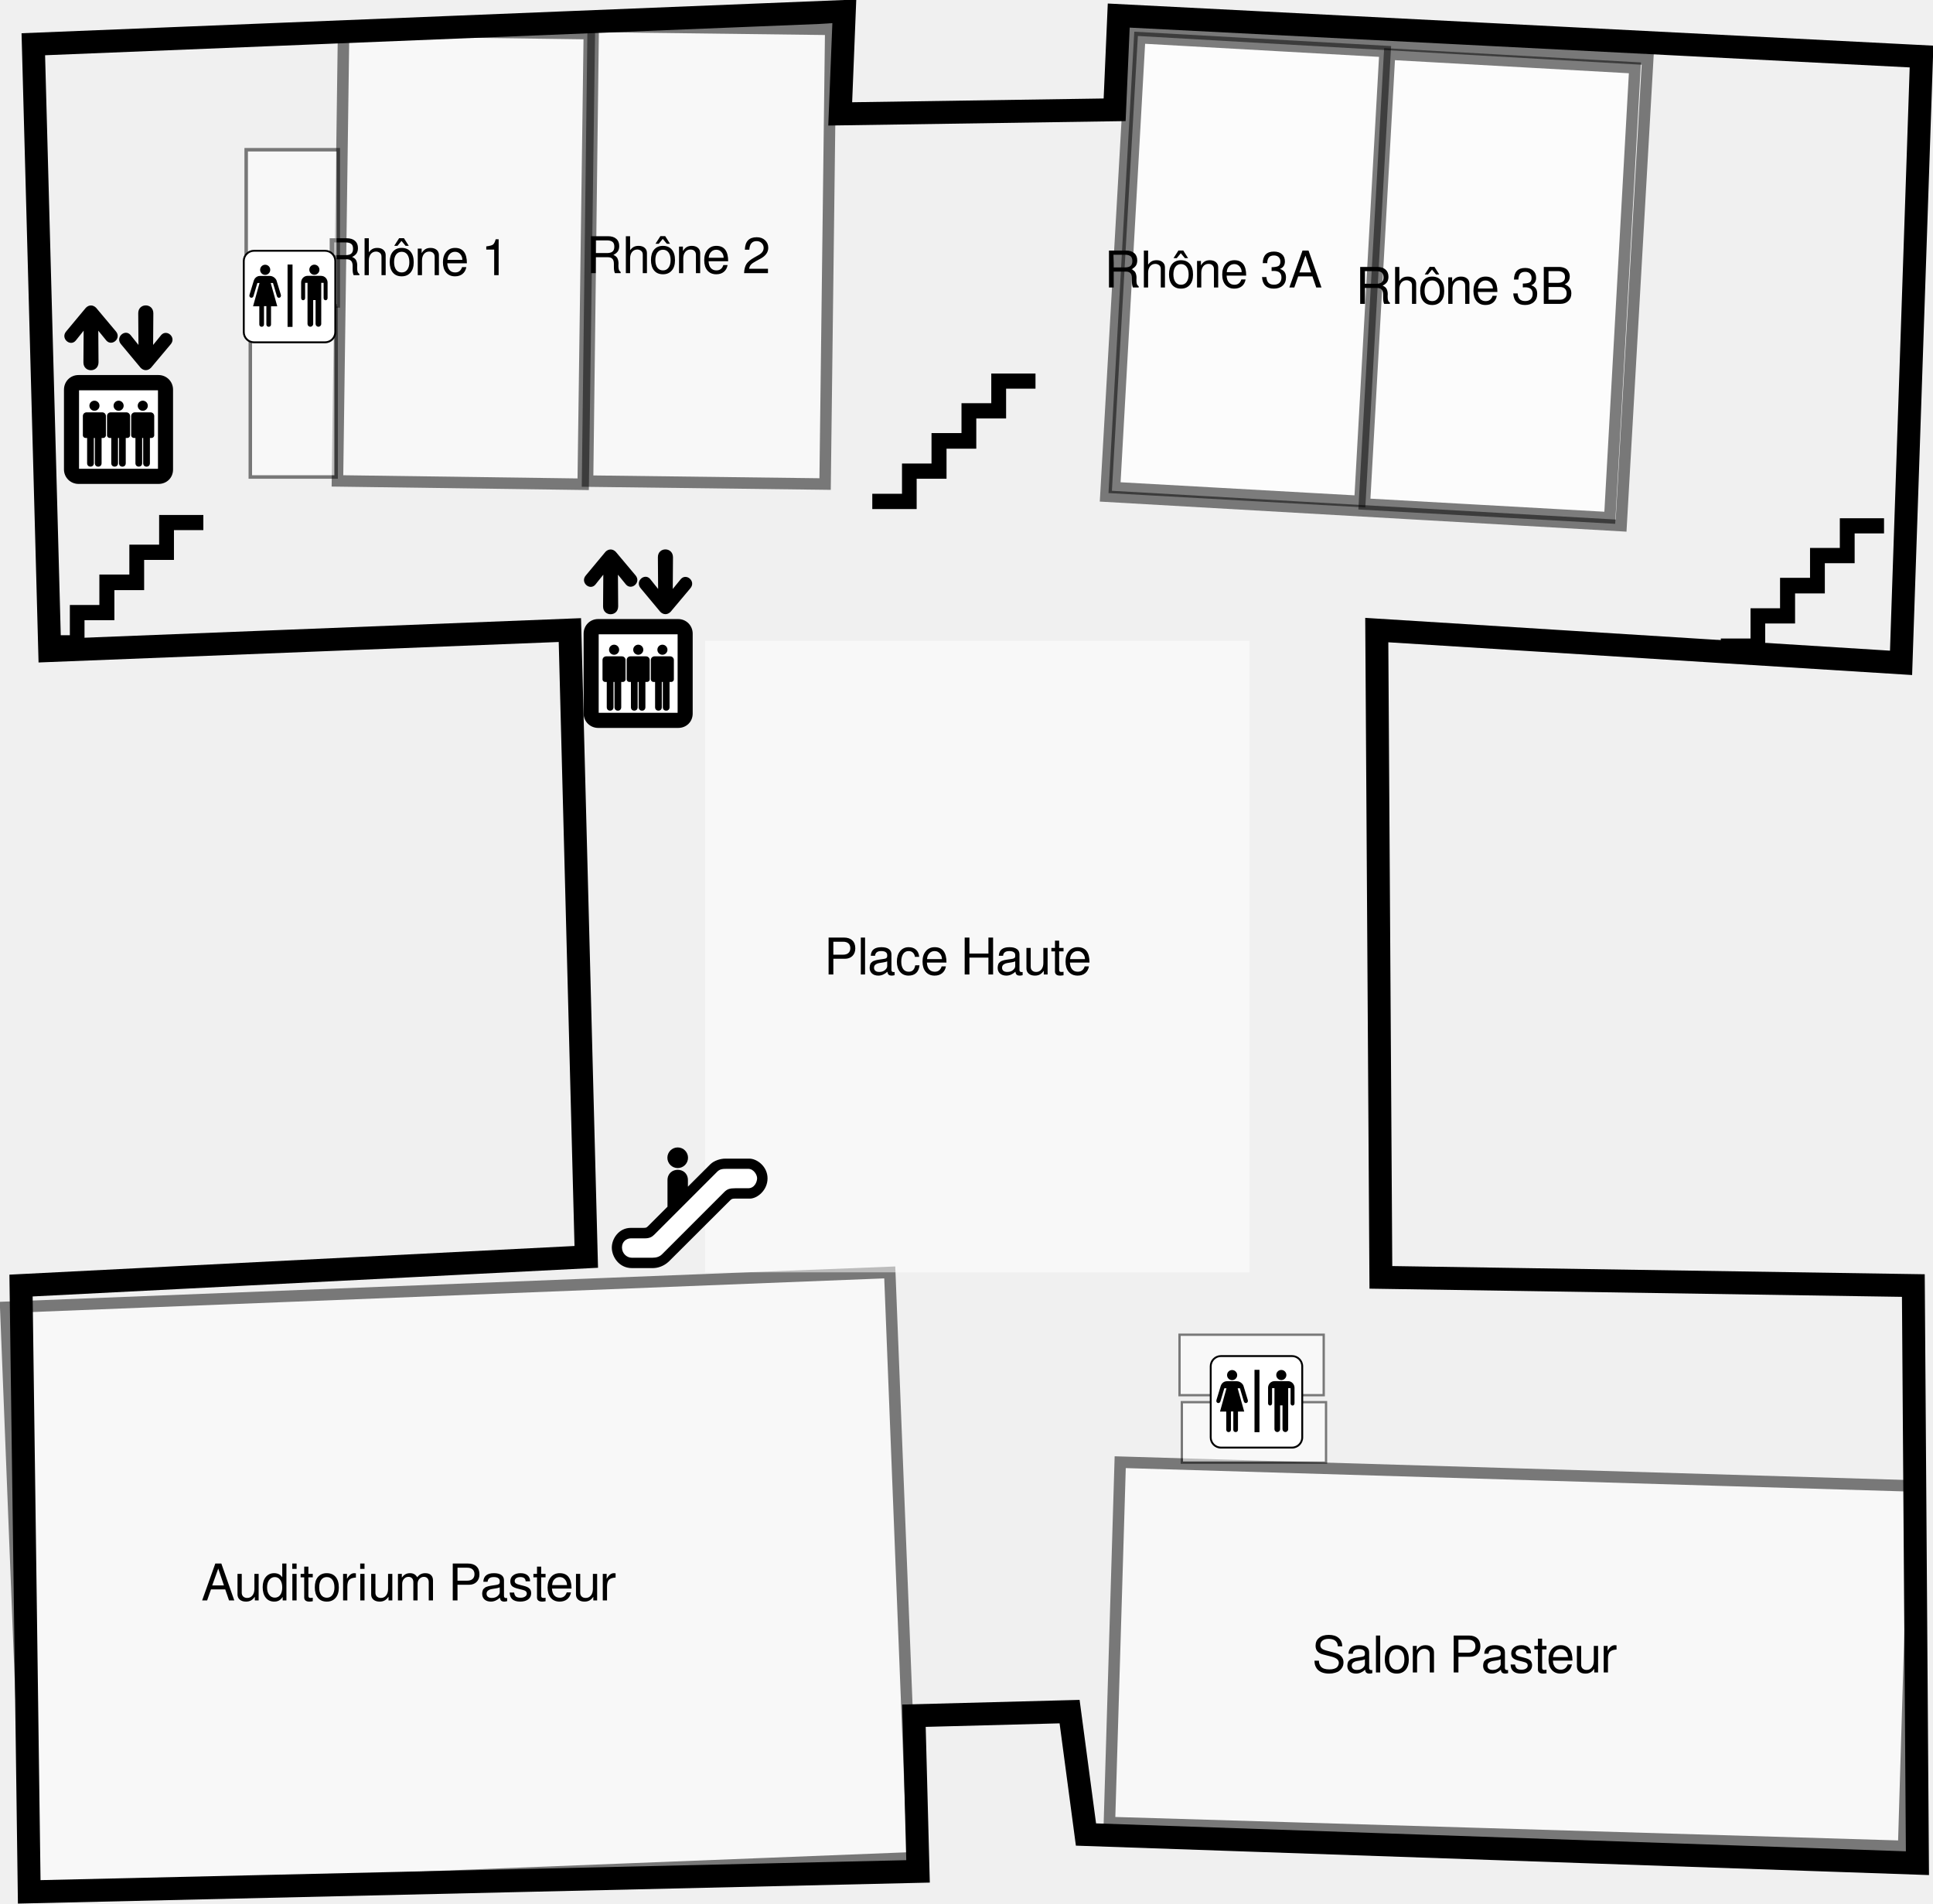
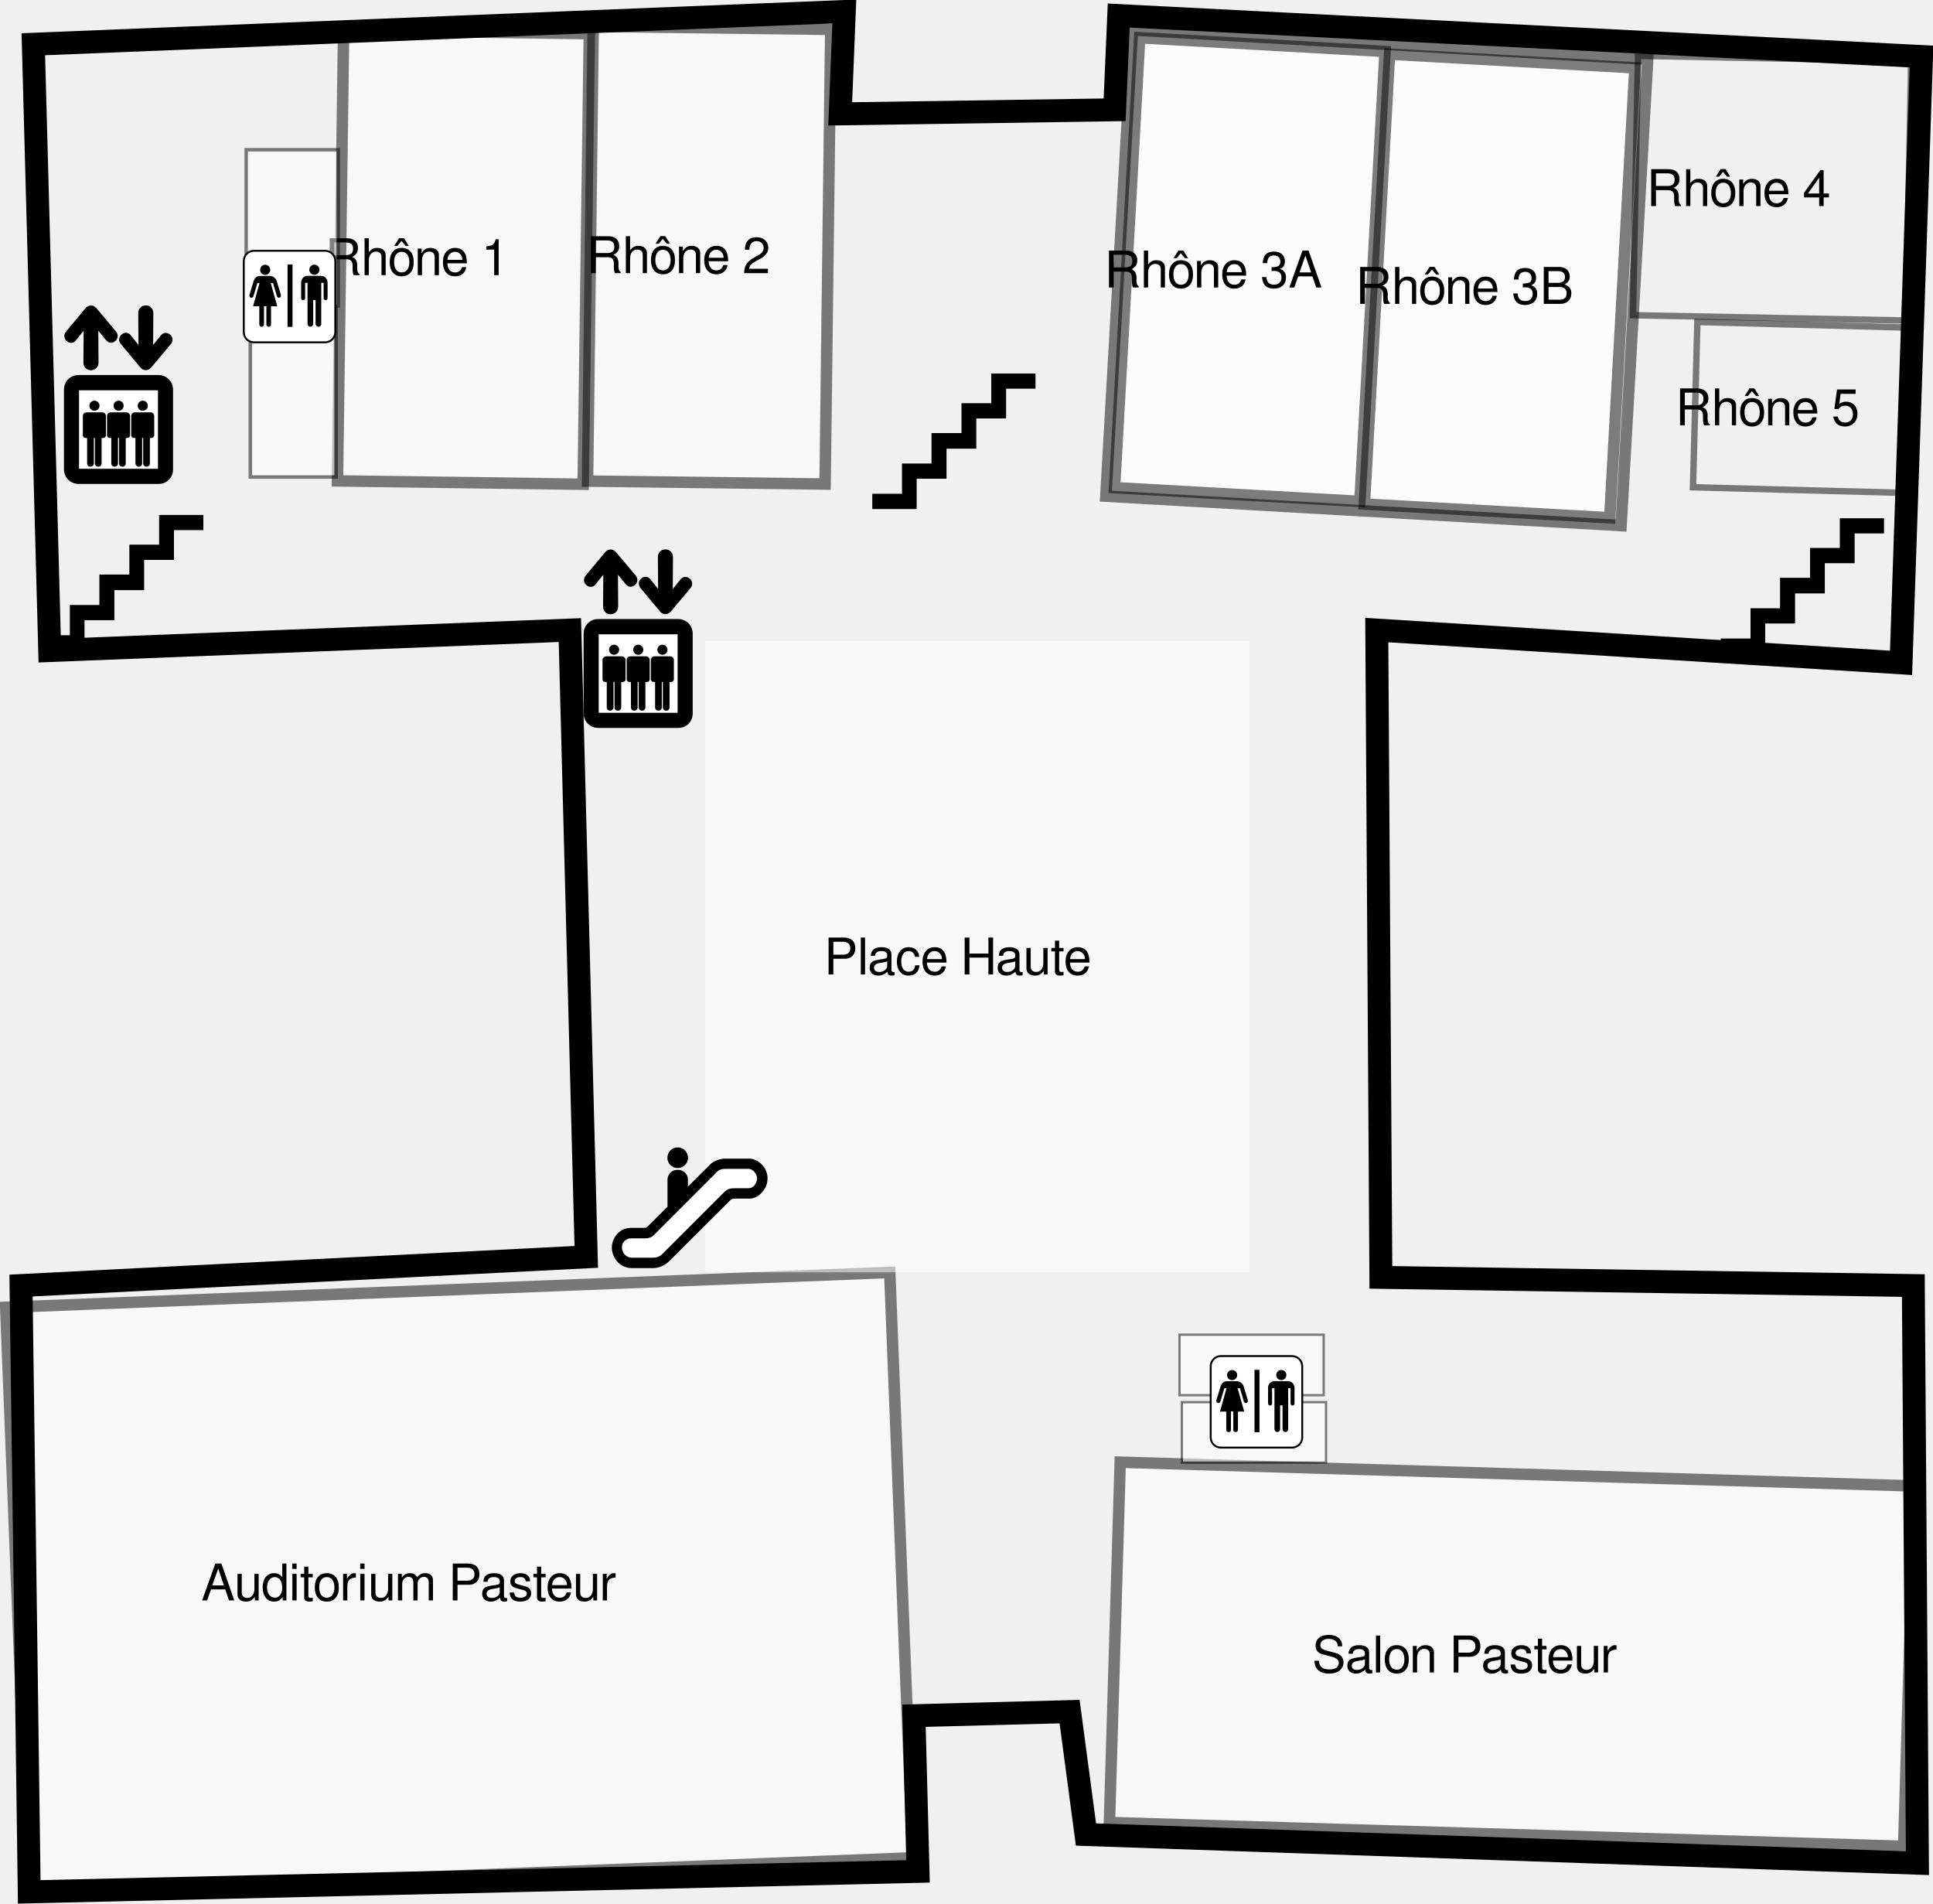
<svg xmlns="http://www.w3.org/2000/svg" width="419.809" height="413.284" id="svg49081" version="1.1">
  <defs id="defs49083">
    <marker viewBox="0 0 10 10" refY="5" refX="10" orient="auto" markerWidth="4" markerUnits="strokeWidth" markerHeight="3" id="ArrowStart">
      <path id="path1430" d="M 10,0 0,5 10,10 z" />
    </marker>
    <marker viewBox="0 0 10 10" refY="5" refX="0" orient="auto" markerWidth="4" markerUnits="strokeWidth" markerHeight="3" id="ArrowEnd">
      <path id="path1427" d="M 0,0 10,5 0,10 z" />
    </marker>
    <marker viewBox="0 0 10 10" refY="5" refX="10" orient="auto" markerWidth="4" markerUnits="strokeWidth" markerHeight="3" id="ArrowStart-4">
      <path id="path3921" d="M 10,0 0,5 10,10 z" />
    </marker>
    <marker viewBox="0 0 10 10" refY="5" refX="0" orient="auto" markerWidth="4" markerUnits="strokeWidth" markerHeight="3" id="ArrowEnd-0">
      <path id="path3918" d="M 0,0 10,5 0,10 z" />
    </marker>
    <marker viewBox="0 0 10 10" refY="5" refX="10" orient="auto" markerWidth="4" markerUnits="strokeWidth" markerHeight="3" id="ArrowStart-1">
      <path id="path1325" d="M 10,0 0,5 10,10 z" />
    </marker>
    <marker viewBox="0 0 10 10" refY="5" refX="0" orient="auto" markerWidth="4" markerUnits="strokeWidth" markerHeight="3" id="ArrowEnd-1">
      <path id="path1322" d="M 0,0 10,5 0,10 z" />
    </marker>
  </defs>
  <g id="layer2" style="display:inline" transform="translate(7.166109,-157.9709)">
    <rect style="opacity:0.5;fill:#ffffff;fill-opacity:1;stroke:#000000;stroke-width:2.491;stroke-miterlimit:4;stroke-opacity:1;stroke-dasharray:none" id="rhone1" width="53.373" height="97.85" x="69.694" y="163.615" transform="matrix(0.999907,0.01363668,-0.01363668,0.999907,0,0)">
      </rect>
    <rect style="opacity:0.5;fill:#ffffff;fill-opacity:1;stroke:#000000;stroke-width:2.491;stroke-miterlimit:4;stroke-opacity:1;stroke-dasharray:none" id="rhone2" width="51.594" height="98.74" x="123.684" y="162.182" transform="matrix(0.9999231,0.01240226,-0.01240226,0.9999231,0,0)">
      </rect>
    <rect style="opacity:0.5;fill:#ffffff;fill-opacity:1;stroke:#000000;stroke-width:2.491;stroke-miterlimit:4;stroke-opacity:1;stroke-dasharray:none" id="rhone3" width="112.083" height="101.409" x="247.768" y="150.588" transform="matrix(0.9983742,0.05700019,-0.05700019,0.9983742,0,0)">
      </rect>
    <rect style="opacity:0.5;fill:#ffffff;fill-opacity:1;stroke:#000000;stroke-width:2.491;stroke-miterlimit:4;stroke-opacity:1;stroke-dasharray:none" id="salonpasteur" width="172.572" height="78.28" x="250.244" y="468.187" transform="matrix(0.9995521,0.02992612,-0.02992612,0.9995521,0,0)">
      </rect>
    <rect style="opacity:0.5;fill:#ffffff;fill-opacity:1;stroke:#000000;stroke-width:2.491;stroke-miterlimit:4;stroke-opacity:1;stroke-dasharray:none" id="rect64598" width="192.142" height="127.205" x="-23.337" y="441.261" transform="matrix(0.9992224,-0.03942708,0.03942708,0.9992224,0,0)" />
    <path style="fill:none;stroke:#000000;stroke-width:4.981px;stroke-linecap:butt;stroke-linejoin:miter;stroke-opacity:1" d="M 120.159,430.884 116.601,294.783 3.629,299.231 0.07,167.578 176.201,160.462 l -0.89,22.239 59.6,-0.89 0.89,-20.46 174.351,8.896 -4.448,131.653 -113.862,-7.116 0.89,140.549 115.641,1.779 0.89,125.426 -180.578,-6.227 -3.558,-26.686 -33.803,0.89 0.89,33.803 L -0.819,568.764 -2.598,437.111 z" id="path64600" />
    <rect style="opacity:0.5;fill:#ffffff;fill-opacity:1;stroke:#000000;stroke-width:2.491;stroke-miterlimit:4;stroke-opacity:1;stroke-dasharray:none;display:inline" id="rhone3a" width="53.373" height="97.85" x="249.255" y="152.486" transform="matrix(0.9984402,0.05583179,-0.05583179,0.9984402,0,0)">
      </rect>
    <rect style="opacity:0.5;fill:#ffffff;fill-opacity:1;stroke:#000000;stroke-width:2.491;stroke-miterlimit:4;stroke-opacity:1;stroke-dasharray:none;display:inline" id="rhone3b" width="53.373" height="97.85" x="303.632" y="153.009" transform="matrix(0.9984402,0.05583179,-0.05583179,0.9984402,0,0)">
      </rect>
    <rect style="opacity:0.5;fill:#ffffff;fill-opacity:1;stroke:none" id="placehaute" width="118.253" height="137.123" x="145.967" y="297.118">
      </rect>
    <text xml:space="preserve" style="font-size:11px;font-style:normal;font-weight:normal;text-align:center;line-height:125%;letter-spacing:0px;word-spacing:0px;text-anchor:middle;fill:#000000;fill-opacity:1;stroke:none;display:inline;font-family:FreeSans;-inkscape-font-specification:FreeSans" x="90.37" y="217.723" id="text65424">
      <tspan x="90.37" y="217.723" id="tspan65428">Rhône 1</tspan>
    </text>
    <text xml:space="preserve" style="font-size:11px;font-style:normal;font-weight:normal;text-align:center;line-height:125%;letter-spacing:0px;word-spacing:0px;text-anchor:middle;fill:#000000;fill-opacity:1;stroke:none;display:inline;font-family:FreeSans;-inkscape-font-specification:FreeSans" x="147.114" y="217.278" id="text65424-4">
      <tspan x="147.114" y="217.278" id="tspan65428-5">Rhône 2</tspan>
    </text>
    <text xml:space="preserve" style="font-size:11px;font-style:normal;font-weight:normal;text-align:center;line-height:125%;letter-spacing:0px;word-spacing:0px;text-anchor:middle;fill:#000000;fill-opacity:1;stroke:none;display:inline;font-family:FreeSans;-inkscape-font-specification:FreeSans" x="263.281" y="220.392" id="text65424-43">
      <tspan x="263.281" y="220.392" id="tspan65428-6">Rhône 3A</tspan>
    </text>
    <text xml:space="preserve" style="font-size:11px;font-style:normal;font-weight:normal;text-align:center;line-height:125%;letter-spacing:0px;word-spacing:0px;text-anchor:middle;fill:#000000;fill-opacity:1;stroke:none;display:inline;font-family:FreeSans;-inkscape-font-specification:FreeSans" x="317.829" y="223.95" id="text65424-3">
      <tspan x="317.829" y="223.95" id="tspan65428-0">Rhône 3B</tspan>
    </text>
    <text xml:space="preserve" style="font-size:11px;font-style:normal;font-weight:normal;text-align:center;line-height:125%;letter-spacing:0px;word-spacing:0px;text-anchor:middle;fill:#000000;fill-opacity:1;stroke:none;display:inline;font-family:FreeSans;-inkscape-font-specification:FreeSans" x="317.829" y="521.12" id="text65424-2">
      <tspan x="317.829" y="521.12" id="tspan65428-9">Salon Pasteur</tspan>
    </text>
    <text xml:space="preserve" style="font-size:8px;font-style:normal;font-weight:normal;line-height:125%;letter-spacing:0px;word-spacing:0px;fill:#000000;fill-opacity:1;stroke:none;font-family:FreeSans;-inkscape-font-specification:FreeSans" x="194.959" y="354.347" id="text65532">
      <tspan id="tspan65534" x="194.959" y="354.347" />
    </text>
    <text xml:space="preserve" style="font-size:11px;font-style:normal;font-weight:normal;text-align:center;line-height:125%;letter-spacing:0px;word-spacing:0px;text-anchor:middle;fill:#000000;fill-opacity:1;stroke:none;display:inline;font-family:FreeSans;-inkscape-font-specification:FreeSans" x="207.723" y="369.563" id="text65424-8">
      <tspan x="207.723" y="369.563" id="tspan65428-55">Place Haute</tspan>
    </text>
    <text xml:space="preserve" style="font-size:11px;font-style:normal;font-weight:normal;text-align:center;line-height:125%;letter-spacing:0px;word-spacing:0px;text-anchor:middle;fill:#000000;fill-opacity:1;stroke:none;display:inline;font-family:FreeSans;-inkscape-font-specification:FreeSans" x="88.525" y="505.486" id="text65424-6">
      <tspan x="88.525" y="505.486" id="tspan65428-2">Auditorium Pasteur</tspan>
    </text>
    <rect style="opacity:0.5;fill:#ffffff;fill-opacity:1;stroke:#000000;stroke-width:0.759;stroke-opacity:1" id="rhonerrw1" width="18.635" height="36.631" x="47.197" y="224.914">
      </rect>
    <rect style="opacity:0.5;fill:#ffffff;fill-opacity:1;stroke:#000000;stroke-width:0.757;stroke-opacity:1;display:inline" id="rhonerrm1" width="20.004" height="33.915" x="46.3" y="190.483">
      </rect>
    <rect style="opacity:0.5;fill:#ffffff;fill-opacity:1;stroke:#000000;stroke-width:0.5;stroke-miterlimit:4;stroke-opacity:1;stroke-dasharray:none" id="rhonerrw2" width="31.315" height="13.132" x="249.508" y="462.433">
      </rect>
    <rect style="opacity:0.5;fill:#ffffff;fill-opacity:1;stroke:#000000;stroke-width:0.5;stroke-miterlimit:4;stroke-opacity:1;stroke-dasharray:none;display:inline" id="rhonerrm2" width="31.315" height="13.132" x="249.003" y="447.786">
      </rect>
    <g id="g68265" transform="translate(-313.4992,-25.96232)">
      <path d="m 376.934,258.467 c 1.339,0 2.423,-1.083 2.423,-2.421 v -15.439 c 0,-1.339 -1.084,-2.425 -2.423,-2.425 h -15.439 c -1.339,0 -2.425,1.086 -2.425,2.425 v 15.439 c 0,1.338 1.086,2.421 2.425,2.421 h 15.439 z" id="path68267" />
      <path style="fill:#ffffff" d="m 361.495,238.59 c -1.111,0 -2.015,0.906 -2.015,2.017 v 15.439 c 0,1.106 0.903,2.008 2.015,2.008 h 15.439 c 1.108,0 2.012,-0.901 2.012,-2.008 v -15.439 c 0,-1.11 -0.903,-2.017 -2.012,-2.017 h -15.439 z" id="path68269" />
      <rect x="368.786" y="241.373" width="1.077" height="13.539" id="rect68271" />
      <path d="m 364.949,243.85 c 0.769,0 1.321,0.633 1.438,0.979 l 0.942,3.103 c 0.188,0.666 -0.659,0.942 -0.862,0.293 l -0.848,-2.847 h -0.49 l 1.422,5.06 h -1.355 v 3.949 c 0,0.673 -1.012,0.669 -1.012,0 v -3.973 h -0.515 v 3.965 c 0,0.681 -1.017,0.681 -1.017,0 v -3.941 h -1.359 l 1.407,-5.06 h -0.467 l -0.85,2.855 c -0.201,0.621 -1.056,0.368 -0.862,-0.301 l 0.944,-3.103 c 0.101,-0.353 0.548,-0.979 1.321,-0.979 h 2.163 z" id="path68273" />
      <path d="m 363.925,243.618 c 0.607,0 1.1,-0.493 1.1,-1.098 0,-0.609 -0.493,-1.103 -1.1,-1.103 -0.608,0 -1.099,0.494 -1.099,1.103 10e-4,0.605 0.491,1.098 1.099,1.098 z" id="path68275" />
      <circle d="m 375.708,242.499 c 0,0.607 -0.492,1.099 -1.099,1.099 -0.607,0 -1.099,-0.492 -1.099,-1.099 0,-0.607 0.492,-1.099 1.099,-1.099 0.607,0 1.099,0.492 1.099,1.099 z" cx="374.609" cy="242.499" r="1.099" id="circle68277" />
      <path d="m 373.119,254.262 c 0,0.341 0.275,0.617 0.615,0.617 0.342,0 0.618,-0.276 0.618,-0.617 v -5.172 h 0.518 v 5.172 c 0,0.341 0.274,0.617 0.615,0.617 0.341,0 0.615,-0.276 0.615,-0.617 l 0.004,-8.916 h 0.513 v 3.287 c 0,0.662 0.862,0.662 0.86,0 v -3.359 c 0,-0.729 -0.567,-1.443 -1.422,-1.443 l -2.917,-0.004 c -0.779,0 -1.404,0.638 -1.404,1.427 v 3.379 c 0,0.653 0.867,0.653 0.867,0 v -3.287 h 0.52 l -0.002,8.916 z" id="path68279" />
    </g>
    <g id="g68265-6" transform="translate(-103.4992,214.0377)">
      <path d="m 376.934,258.467 c 1.339,0 2.423,-1.083 2.423,-2.421 v -15.439 c 0,-1.339 -1.084,-2.425 -2.423,-2.425 h -15.439 c -1.339,0 -2.425,1.086 -2.425,2.425 v 15.439 c 0,1.338 1.086,2.421 2.425,2.421 h 15.439 z" id="path68267-1" />
      <path style="fill:#ffffff" d="m 361.495,238.59 c -1.111,0 -2.015,0.906 -2.015,2.017 v 15.439 c 0,1.106 0.903,2.008 2.015,2.008 h 15.439 c 1.108,0 2.012,-0.901 2.012,-2.008 v -15.439 c 0,-1.11 -0.903,-2.017 -2.012,-2.017 h -15.439 z" id="path68269-8" />
      <rect x="368.786" y="241.373" width="1.077" height="13.539" id="rect68271-7" />
      <path d="m 364.949,243.85 c 0.769,0 1.321,0.633 1.438,0.979 l 0.942,3.103 c 0.188,0.666 -0.659,0.942 -0.862,0.293 l -0.848,-2.847 h -0.49 l 1.422,5.06 h -1.355 v 3.949 c 0,0.673 -1.012,0.669 -1.012,0 v -3.973 h -0.515 v 3.965 c 0,0.681 -1.017,0.681 -1.017,0 v -3.941 h -1.359 l 1.407,-5.06 h -0.467 l -0.85,2.855 c -0.201,0.621 -1.056,0.368 -0.862,-0.301 l 0.944,-3.103 c 0.101,-0.353 0.548,-0.979 1.321,-0.979 h 2.163 z" id="path68273-0" />
      <path d="m 363.925,243.618 c 0.607,0 1.1,-0.493 1.1,-1.098 0,-0.609 -0.493,-1.103 -1.1,-1.103 -0.608,0 -1.099,0.494 -1.099,1.103 10e-4,0.605 0.491,1.098 1.099,1.098 z" id="path68275-5" />
      <circle d="m 375.708,242.499 c 0,0.607 -0.492,1.099 -1.099,1.099 -0.607,0 -1.099,-0.492 -1.099,-1.099 0,-0.607 0.492,-1.099 1.099,-1.099 0.607,0 1.099,0.492 1.099,1.099 z" cx="374.609" cy="242.499" r="1.099" id="circle68277-2" />
      <path d="m 373.119,254.262 c 0,0.341 0.275,0.617 0.615,0.617 0.342,0 0.618,-0.276 0.618,-0.617 v -5.172 h 0.518 v 5.172 c 0,0.341 0.274,0.617 0.615,0.617 0.341,0 0.615,-0.276 0.615,-0.617 l 0.004,-8.916 h 0.513 v 3.287 c 0,0.662 0.862,0.662 0.86,0 v -3.359 c 0,-0.729 -0.567,-1.443 -1.422,-1.443 l -2.917,-0.004 c -0.779,0 -1.404,0.638 -1.404,1.427 v 3.379 c 0,0.653 0.867,0.653 0.867,0 v -3.287 h 0.52 l -0.002,8.916 z" id="path68279-1" />
    </g>
    <g id="rhoneelevator" transform="matrix(0.07950115,0,0,0.07950115,6.726747,224.283)">
      <g id="g1434">
        <path style="fill:#000000;stroke:none" id="path1436" d="M 0,448.039 0,230.038 0.046,230.03 c 0,-21.742 16.721,-39.801 39.721,-39.801 l 218.5,0 c 22.25,0 39.7,17.809 39.7,39.809 l 0,218.001 0.008,0.055 c 0.042,23.194 -17.708,39.489 -39.458,39.489 l -218.75,0 0,0.004 C 18.017,487.587 0,470.288 0,448.039 z" />
        <path style="fill:#ffffff;stroke:none" id="path1438" d="m 41.174,231.902 215.619,0 0,214.369 -215.619,0 0,-214.369 z" />
      </g>
      <g id="g1440">
        <path style="fill:#000000;stroke:none" id="path1442" d="m 202.892,21.506 c -0.24,-28.514 41.01,-28.836 41.25,0 l -0.627,86.527 22.19,-27.182 c 15.312,-16.813 42.25,6.625 25.624,25.625 l -53.812,64.062 c -8.5,8.5 -19.55,8.45 -28,0 L 155.954,106.226 C 139.329,87.226 166.517,63.538 181.579,80.601 l 21.94,27.432 -0.627,-86.527 z" />
        <path style="fill:#000000;stroke:none" id="path1444" d="m 53.142,155.57 c -0.24,28.515 41.01,28.838 41.25,0 l -0.627,-86.526 22.189,27.182 c 15.313,16.812 42.25,-6.625 25.625,-25.625 L 87.767,6.538 c -8.5,-8.5 -19.55,-8.449 -28,0 L 6.205,70.851 c -16.626,19 10.562,42.687 25.624,25.625 l 21.94,-27.432 -0.627,86.526 z" />
      </g>
      <g id="g1446">
        <g id="g1448">
          <path style="fill:#000000;stroke:none" id="path1450" d="m 246.572,354.695 c 0,4.344 -3.493,7.365 -7.336,7.365 0,0 -48.219,0 -48.282,0 -3.791,0 -7.345,-3.073 -7.345,-7.365 l 0,-52.469 c 0,-6.02 4.825,-10.137 10.095,-10.137 -0.048,0 42.75,0 42.75,0 5.75,0 10.118,4.575 10.118,10.137 l 0,52.469 z" />
          <g id="g1452">
            <path style="fill:#000000;stroke:none" id="path1454" d="m 234.767,360.143 -18.372,0 0,70.958 c 0,12.589 18.372,12.589 18.372,0 l 0,-70.958 z" />
            <path style="fill:#000000;stroke:none" id="path1456" d="m 213.602,360.143 -18.372,0 0,70.958 c 0,12.493 18.372,12.493 18.372,0 l 0,-70.958 z" />
          </g>
          <g id="g1458">
            <path style="fill:#000000;stroke:none" id="path1460" d="m 215.267,287.828 c 7.615,0 13.789,-6.174 13.789,-13.789 0,-7.615 -6.174,-13.789 -13.789,-13.789 -7.615,0 -13.789,6.174 -13.789,13.789 0,7.615 6.174,13.789 13.789,13.789 z" />
            <path style="fill:#000000;stroke:none" id="path1462" d="M 215.267,274.039" />
          </g>
        </g>
        <g id="g1464">
          <path style="fill:#000000;stroke:none" id="path1466" d="m 180.572,354.695 c 0,4.344 -3.493,7.365 -7.336,7.365 0,0 -48.219,0 -48.282,0 -3.791,0 -7.345,-3.073 -7.345,-7.365 l 0,-52.469 c 0,-6.02 4.825,-10.137 10.095,-10.137 -0.048,0 42.75,0 42.75,0 5.75,0 10.118,4.575 10.118,10.137 l 0,52.469 z" />
          <g id="g1468">
            <path style="fill:#000000;stroke:none" id="path1470" d="m 168.767,360.143 -18.372,0 0,70.958 c 0,12.589 18.372,12.589 18.372,0 l 0,-70.958 z" />
            <path style="fill:#000000;stroke:none" id="path1472" d="m 147.602,360.143 -18.372,0 0,70.958 c 0,12.493 18.372,12.493 18.372,0 l 0,-70.958 z" />
          </g>
          <g id="g1474">
            <path style="fill:#000000;stroke:none" id="path1476" d="m 149.267,287.828 c 7.615,0 13.789,-6.174 13.789,-13.789 0,-7.615 -6.174,-13.789 -13.789,-13.789 -7.615,0 -13.789,6.174 -13.789,13.789 0,7.615 6.174,13.789 13.789,13.789 z" />
            <path style="fill:#000000;stroke:none" id="path1478" d="M 149.267,274.039" />
          </g>
        </g>
        <g id="g1480">
          <path style="fill:#000000;stroke:none" id="path1482" d="m 114.572,354.695 c 0,4.344 -3.493,7.365 -7.336,7.365 0,0 -48.219,0 -48.282,0 -3.792,0 -7.345,-3.073 -7.345,-7.365 l 0,-52.469 c 0,-6.02 4.824,-10.137 10.095,-10.137 -0.049,0 42.749,0 42.749,0 5.75,0 10.118,4.575 10.118,10.137 l 0,52.469 z" />
          <g id="g1484">
            <path style="fill:#000000;stroke:none" id="path1486" d="m 102.767,360.143 -18.372,0 0,70.958 c 0,12.589 18.372,12.589 18.372,0 l 0,-70.958 z" />
            <path style="fill:#000000;stroke:none" id="path1488" d="m 81.602,360.143 -18.371,0 0,70.958 c 0,12.493 18.371,12.493 18.371,0 l 0,-70.958 z" />
          </g>
          <g id="g1490">
            <path style="fill:#000000;stroke:none" id="path1492" d="m 83.267,287.828 c 7.615,0 13.789,-6.174 13.789,-13.789 0,-7.615 -6.173,-13.789 -13.789,-13.789 -7.615,0 -13.789,6.174 -13.789,13.789 0,7.615 6.173,13.789 13.789,13.789 z" />
            <path style="fill:#000000;stroke:none" id="path1494" d="M 83.267,274.039" />
          </g>
        </g>
      </g>
    </g>
    <g style="display:inline" id="rhoneelevator2" transform="matrix(0.07950115,0,0,0.07950115,119.5839,277.266)">
      <g id="g1434-8">
        <path style="fill:#000000;stroke:none" id="path1436-7" d="M 0,448.039 0,230.038 0.046,230.03 c 0,-21.742 16.721,-39.801 39.721,-39.801 l 218.5,0 c 22.25,0 39.7,17.809 39.7,39.809 l 0,218.001 0.008,0.055 c 0.042,23.194 -17.708,39.489 -39.458,39.489 l -218.75,0 0,0.004 C 18.017,487.587 0,470.288 0,448.039 z" />
        <path style="fill:#ffffff;stroke:none" id="path1438-1" d="m 41.174,231.902 215.619,0 0,214.369 -215.619,0 0,-214.369 z" />
      </g>
      <g id="g1440-0">
        <path style="fill:#000000;stroke:none" id="path1442-4" d="m 202.892,21.506 c -0.24,-28.514 41.01,-28.836 41.25,0 l -0.627,86.527 22.19,-27.182 c 15.312,-16.813 42.25,6.625 25.624,25.625 l -53.812,64.062 c -8.5,8.5 -19.55,8.45 -28,0 L 155.954,106.226 C 139.329,87.226 166.517,63.538 181.579,80.601 l 21.94,27.432 -0.627,-86.527 z" />
        <path style="fill:#000000;stroke:none" id="path1444-5" d="m 53.142,155.57 c -0.24,28.515 41.01,28.838 41.25,0 l -0.627,-86.526 22.189,27.182 c 15.313,16.812 42.25,-6.625 25.625,-25.625 L 87.767,6.538 c -8.5,-8.5 -19.55,-8.449 -28,0 L 6.205,70.851 c -16.626,19 10.562,42.687 25.624,25.625 l 21.94,-27.432 -0.627,86.526 z" />
      </g>
      <g id="g1446-1">
        <g id="g1448-6">
          <path style="fill:#000000;stroke:none" id="path1450-2" d="m 246.572,354.695 c 0,4.344 -3.493,7.365 -7.336,7.365 0,0 -48.219,0 -48.282,0 -3.791,0 -7.345,-3.073 -7.345,-7.365 l 0,-52.469 c 0,-6.02 4.825,-10.137 10.095,-10.137 -0.048,0 42.75,0 42.75,0 5.75,0 10.118,4.575 10.118,10.137 l 0,52.469 z" />
          <g id="g1452-6">
            <path style="fill:#000000;stroke:none" id="path1454-1" d="m 234.767,360.143 -18.372,0 0,70.958 c 0,12.589 18.372,12.589 18.372,0 l 0,-70.958 z" />
            <path style="fill:#000000;stroke:none" id="path1456-9" d="m 213.602,360.143 -18.372,0 0,70.958 c 0,12.493 18.372,12.493 18.372,0 l 0,-70.958 z" />
          </g>
          <g id="g1458-3">
            <path style="fill:#000000;stroke:none" id="path1460-7" d="m 215.267,287.828 c 7.615,0 13.789,-6.174 13.789,-13.789 0,-7.615 -6.174,-13.789 -13.789,-13.789 -7.615,0 -13.789,6.174 -13.789,13.789 0,7.615 6.174,13.789 13.789,13.789 z" />
            <path style="fill:#000000;stroke:none" id="path1462-0" d="M 215.267,274.039" />
          </g>
        </g>
        <g id="g1464-5">
          <path style="fill:#000000;stroke:none" id="path1466-4" d="m 180.572,354.695 c 0,4.344 -3.493,7.365 -7.336,7.365 0,0 -48.219,0 -48.282,0 -3.791,0 -7.345,-3.073 -7.345,-7.365 l 0,-52.469 c 0,-6.02 4.825,-10.137 10.095,-10.137 -0.048,0 42.75,0 42.75,0 5.75,0 10.118,4.575 10.118,10.137 l 0,52.469 z" />
          <g id="g1468-3">
            <path style="fill:#000000;stroke:none" id="path1470-5" d="m 168.767,360.143 -18.372,0 0,70.958 c 0,12.589 18.372,12.589 18.372,0 l 0,-70.958 z" />
            <path style="fill:#000000;stroke:none" id="path1472-3" d="m 147.602,360.143 -18.372,0 0,70.958 c 0,12.493 18.372,12.493 18.372,0 l 0,-70.958 z" />
          </g>
          <g id="g1474-1">
            <path style="fill:#000000;stroke:none" id="path1476-7" d="m 149.267,287.828 c 7.615,0 13.789,-6.174 13.789,-13.789 0,-7.615 -6.174,-13.789 -13.789,-13.789 -7.615,0 -13.789,6.174 -13.789,13.789 0,7.615 6.174,13.789 13.789,13.789 z" />
            <path style="fill:#000000;stroke:none" id="path1478-5" d="M 149.267,274.039" />
          </g>
        </g>
        <g id="g1480-4">
          <path style="fill:#000000;stroke:none" id="path1482-6" d="m 114.572,354.695 c 0,4.344 -3.493,7.365 -7.336,7.365 0,0 -48.219,0 -48.282,0 -3.792,0 -7.345,-3.073 -7.345,-7.365 l 0,-52.469 c 0,-6.02 4.824,-10.137 10.095,-10.137 -0.049,0 42.749,0 42.749,0 5.75,0 10.118,4.575 10.118,10.137 l 0,52.469 z" />
          <g id="g1484-0">
            <path style="fill:#000000;stroke:none" id="path1486-6" d="m 102.767,360.143 -18.372,0 0,70.958 c 0,12.589 18.372,12.589 18.372,0 l 0,-70.958 z" />
            <path style="fill:#000000;stroke:none" id="path1488-9" d="m 81.602,360.143 -18.371,0 0,70.958 c 0,12.493 18.371,12.493 18.371,0 l 0,-70.958 z" />
          </g>
          <g id="g1490-4">
            <path style="fill:#000000;stroke:none" id="path1492-0" d="m 83.267,287.828 c 7.615,0 13.789,-6.174 13.789,-13.789 0,-7.615 -6.173,-13.789 -13.789,-13.789 -7.615,0 -13.789,6.174 -13.789,13.789 0,7.615 6.173,13.789 13.789,13.789 z" />
            <path style="fill:#000000;stroke:none" id="path1494-6" d="M 83.267,274.039" />
          </g>
        </g>
      </g>
    </g>
    <g id="rhoneescalator" transform="matrix(0.06612822,0,0,0.06612822,125.7071,407.1193)">
      <g id="g3925">
        <g id="g3927">
          <path style="fill:#000000;stroke:none" id="path3929" d="m 216.402,67.777 c 18.715,0 33.887,-15.174 33.887,-33.888 C 250.289,15.172 235.117,0 216.402,0 c -18.716,0 -33.888,15.172 -33.888,33.889 0,18.714 15.172,33.888 33.888,33.888 z" />
          <path style="fill:#000000;stroke:none" id="path3931" d="M 216.402,33.889" />
        </g>
        <path style="fill:#000000;stroke:none" id="path3933" d="m 249.95,128.779 0,-21.353 c 0,-45.5 -67.095,-45 -67.095,0 l 0,87.109 0.132,0 -63.393,63.391 c -5.979,5.979 -6.708,6.239 -18.45,6.239 -0.01,0.01 -38.758,0 -38.758,0 -39,0 -62.386,35.048 -62.386,64.761 0,29.713 23.386,67.274 65.845,67.274 0,0 52.747,0 69.041,0 16.295,0 36.048,-6.229 52.343,-21.565 L 389.366,173.109 c 4.314,-3.834 6.71,-5.031 14.139,-5.031 0,0 27.867,0 49.913,0 24.025,0 58.025,-27.228 58.025,-66.478 0,-38.849 -34.25,-64.75 -60,-64.836 l -78.807,0 c -16.294,0 -37.25,6.662 -49.75,19.162 l -72.938,72.853 0.002,0 z" />
      </g>
      <path style="fill:#ffffff;stroke:none" id="path3935" d="m 377.429,70.311 70.905,0 c 17.253,0 28.859,19.287 28.859,30.789 0,11.502 -8.234,32.969 -29.321,32.969 l -42.629,0 c -18.05,0 -26.05,2.531 -36.441,12.922 l -203.68,203.68 c -8.236,8.255 -18.69,11.522 -32.109,11.522 l -67.168,0 c -17.253,0 -32.459,-14.597 -32.459,-33.767 0,-19.17 14.5,-29.911 29.5,-29.911 l 46.081,0 c 13.419,0 22.251,-3.834 29.919,-11.502 L 346.004,79.896 c 8.522,-8.52 16.941,-9.585 31.425,-9.585 z" />
    </g>
    <g id="rhonestairs1" transform="matrix(0.08060007,0,0,0.08060007,1.552573,269.7897)">
      <path style="fill:#000000;stroke:none" id="path1329" d="m 0,323.974 80.05,0 0,-81.475 79.534,0 0,-82.025 80.789,0 0,-80.5 80.241,0 0,-79.974 119.138,0 0,40.804 -79.202,0 0,80.278 -80.332,0 0,81.408 -80.168,0 0,80.984 -80.5,0 0,81.671 -119.55,0 0,-41.171 z" />
    </g>
    <g style="display:inline" id="rhonestairs2" transform="matrix(0.08060007,0,0,0.08060007,182.278,239.0754)">
      <path style="fill:#000000;stroke:none" id="path1329-1" d="m 0,323.974 80.05,0 0,-81.475 79.534,0 0,-82.025 80.789,0 0,-80.5 80.241,0 0,-79.974 119.138,0 0,40.804 -79.202,0 0,80.278 -80.332,0 0,81.408 -80.168,0 0,80.984 -80.5,0 0,81.671 -119.55,0 0,-41.171 z" />
    </g>
    <g style="display:inline" id="rhonestairs3" transform="matrix(0.08060007,0,0,0.08060007,366.5637,270.504)">
      <path style="fill:#000000;stroke:none" id="path1329-16" d="m 0,323.974 80.05,0 0,-81.475 79.534,0 0,-82.025 80.789,0 0,-80.5 80.241,0 0,-79.974 119.138,0 0,40.804 -79.202,0 0,80.278 -80.332,0 0,81.408 -80.168,0 0,80.984 -80.5,0 0,81.671 -119.55,0 0,-41.171 z" />
    </g>
+     <rect style="opacity:0.5;fill:none;stroke:#000000;stroke-width:1.396;stroke-miterlimit:4;stroke-opacity:1;stroke-dasharray:none;display:inline" id="rhone4" width="59.334" height="56.342" x="351.779" y="163.351" transform="matrix(0.9998149,0.01923714,-0.01923714,0.9998149,0,0)">
+       </rect>
+     <rect style="opacity:0.5;fill:none;stroke:#000000;stroke-width:1.396;stroke-miterlimit:4;stroke-opacity:1;stroke-dasharray:none;display:inline" id="rhone5" width="45.872" height="35.9" x="367.393" y="218.215" transform="matrix(0.9996477,0.02653992,-0.02653992,0.9996477,0,0)">
+       </rect>
+     <text xml:space="preserve" style="font-size:11px;font-style:normal;font-weight:normal;text-align:center;line-height:125%;letter-spacing:0px;word-spacing:0px;text-anchor:middle;fill:#000000;fill-opacity:1;stroke:none;display:inline;font-family:FreeSans;-inkscape-font-specification:FreeSans" x="377.381" y="202.713" id="text65424-43-0">
+       <tspan x="377.381" y="202.713" id="tspan65428-6-4">Rhône 4</tspan>
+     </text>
+     <text xml:space="preserve" style="font-size:11px;font-style:normal;font-weight:normal;text-align:center;line-height:125%;letter-spacing:0px;word-spacing:0px;text-anchor:middle;fill:#000000;fill-opacity:1;stroke:none;display:inline;font-family:FreeSans;-inkscape-font-specification:FreeSans" x="383.652" y="250.33" id="text65424-43-4">
+       <tspan x="383.652" y="250.33" id="tspan65428-6-8">Rhône 5</tspan>
+     </text>
  </g>
</svg>
